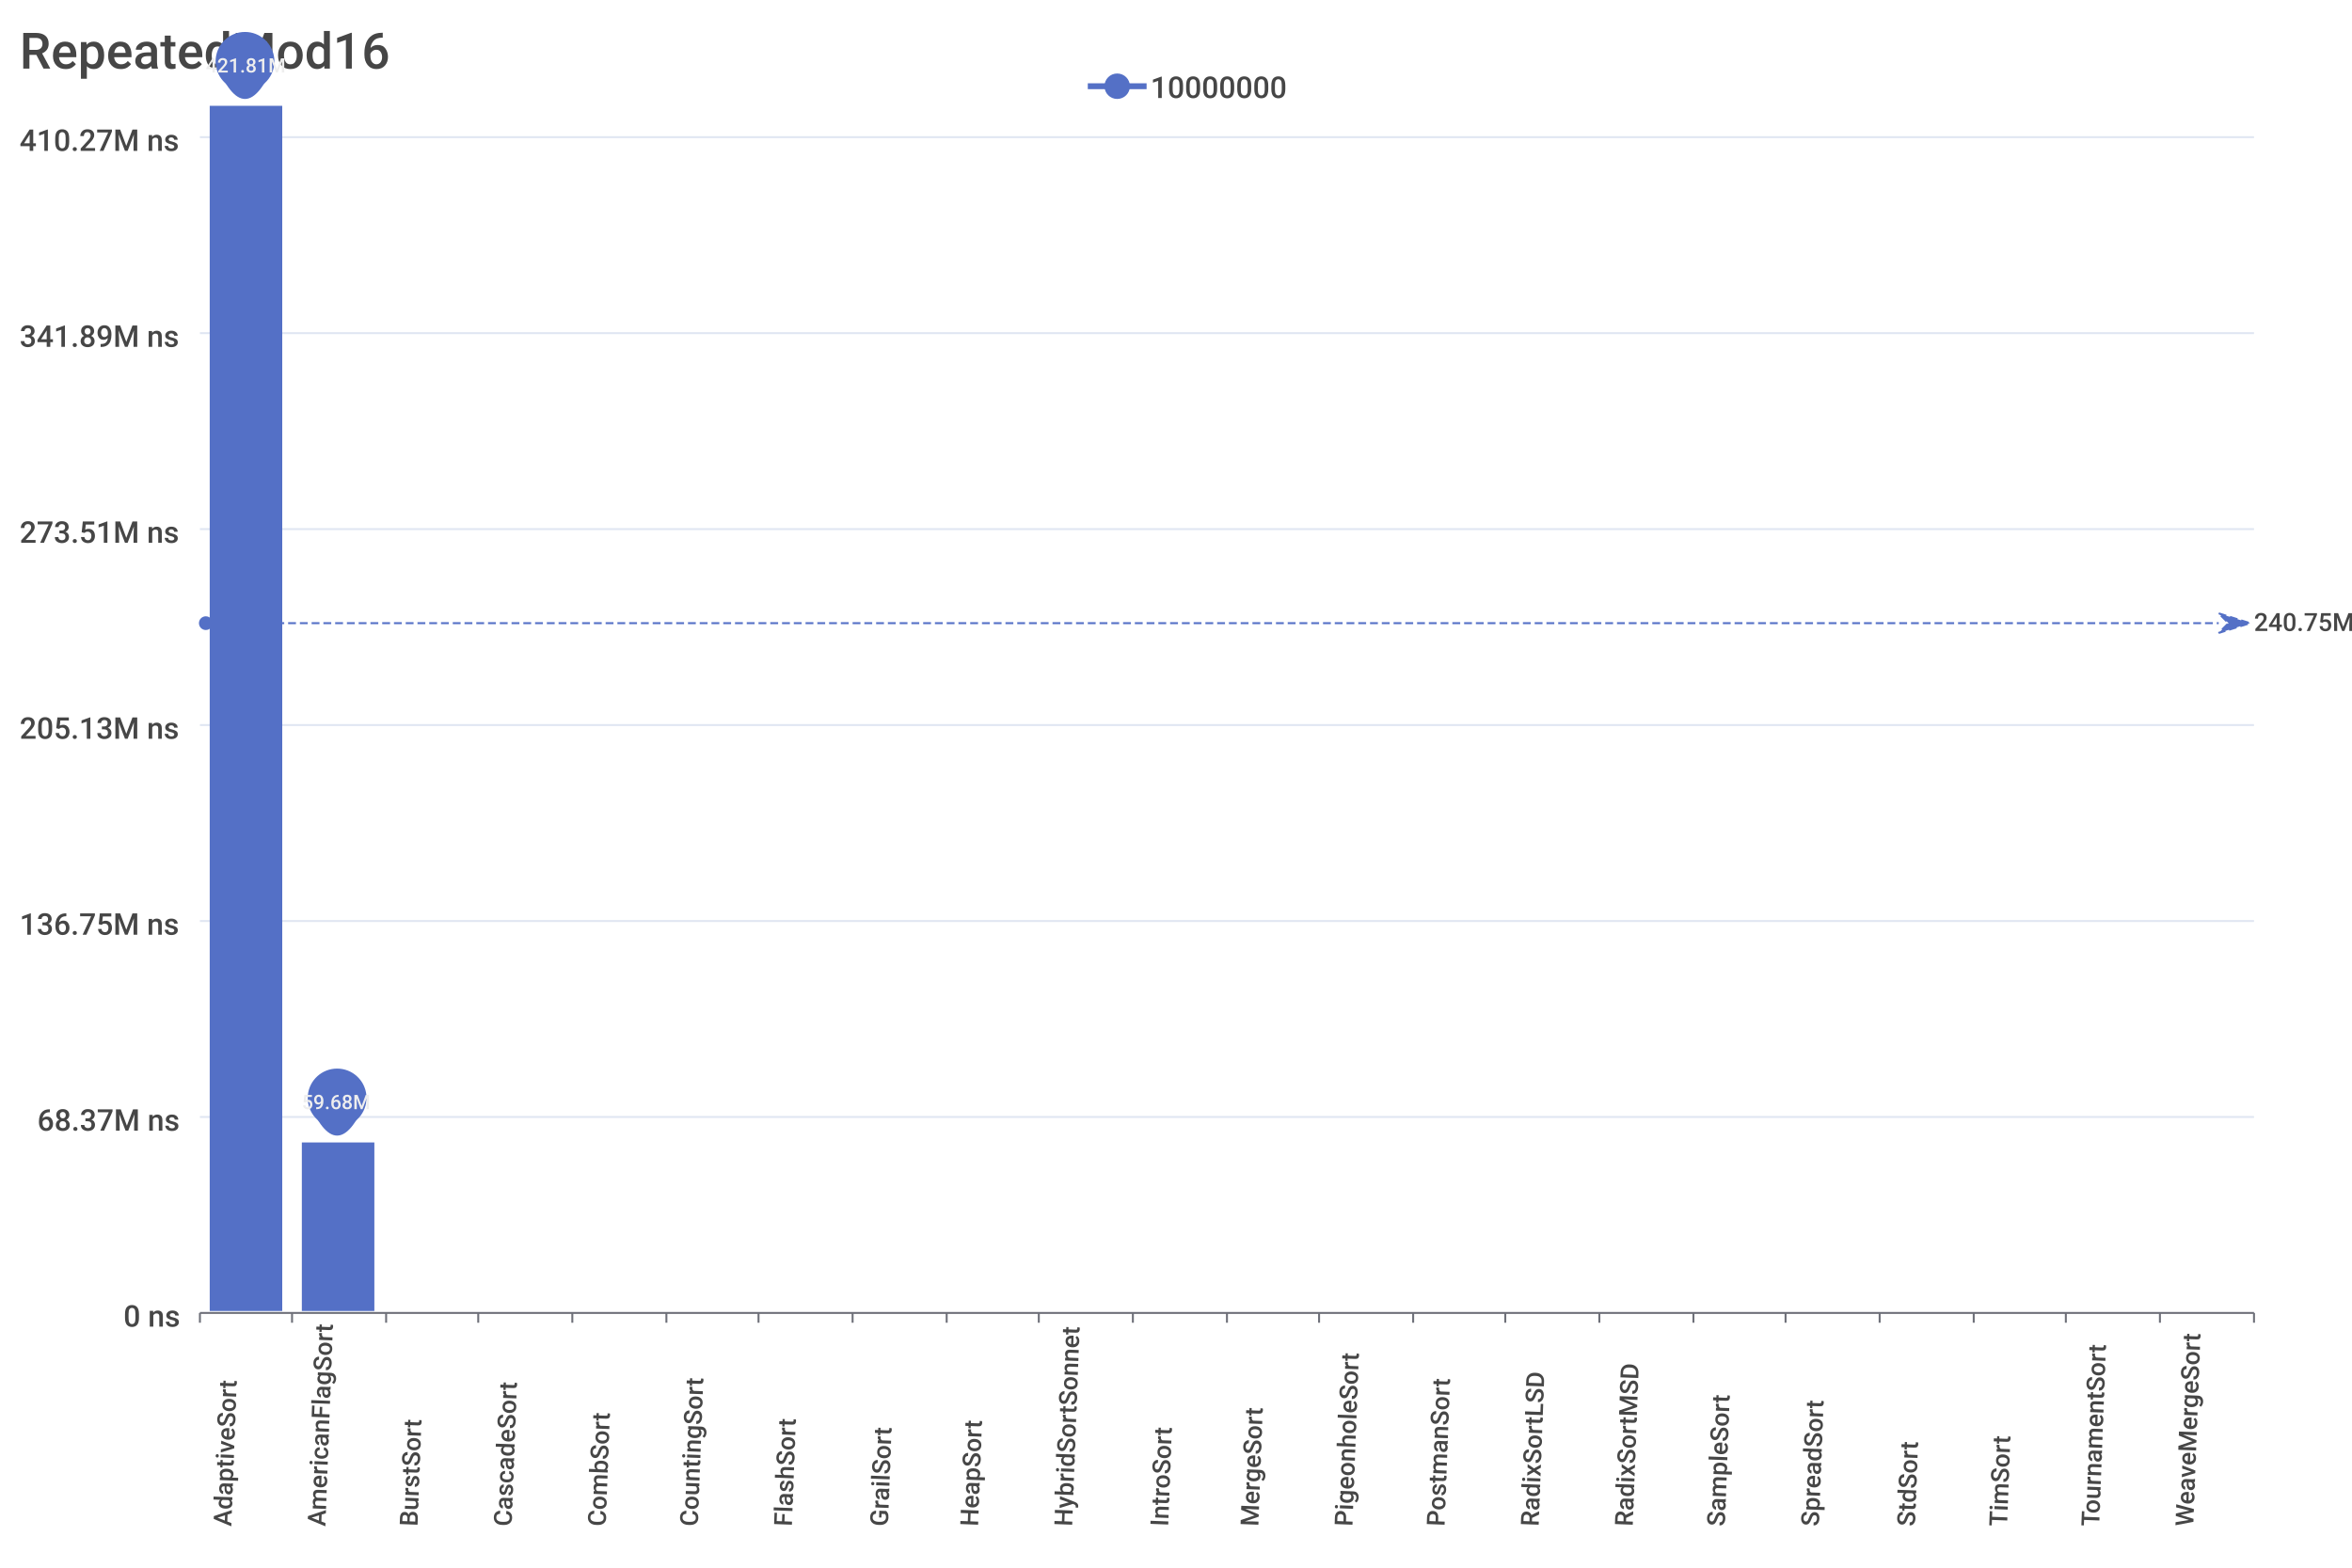
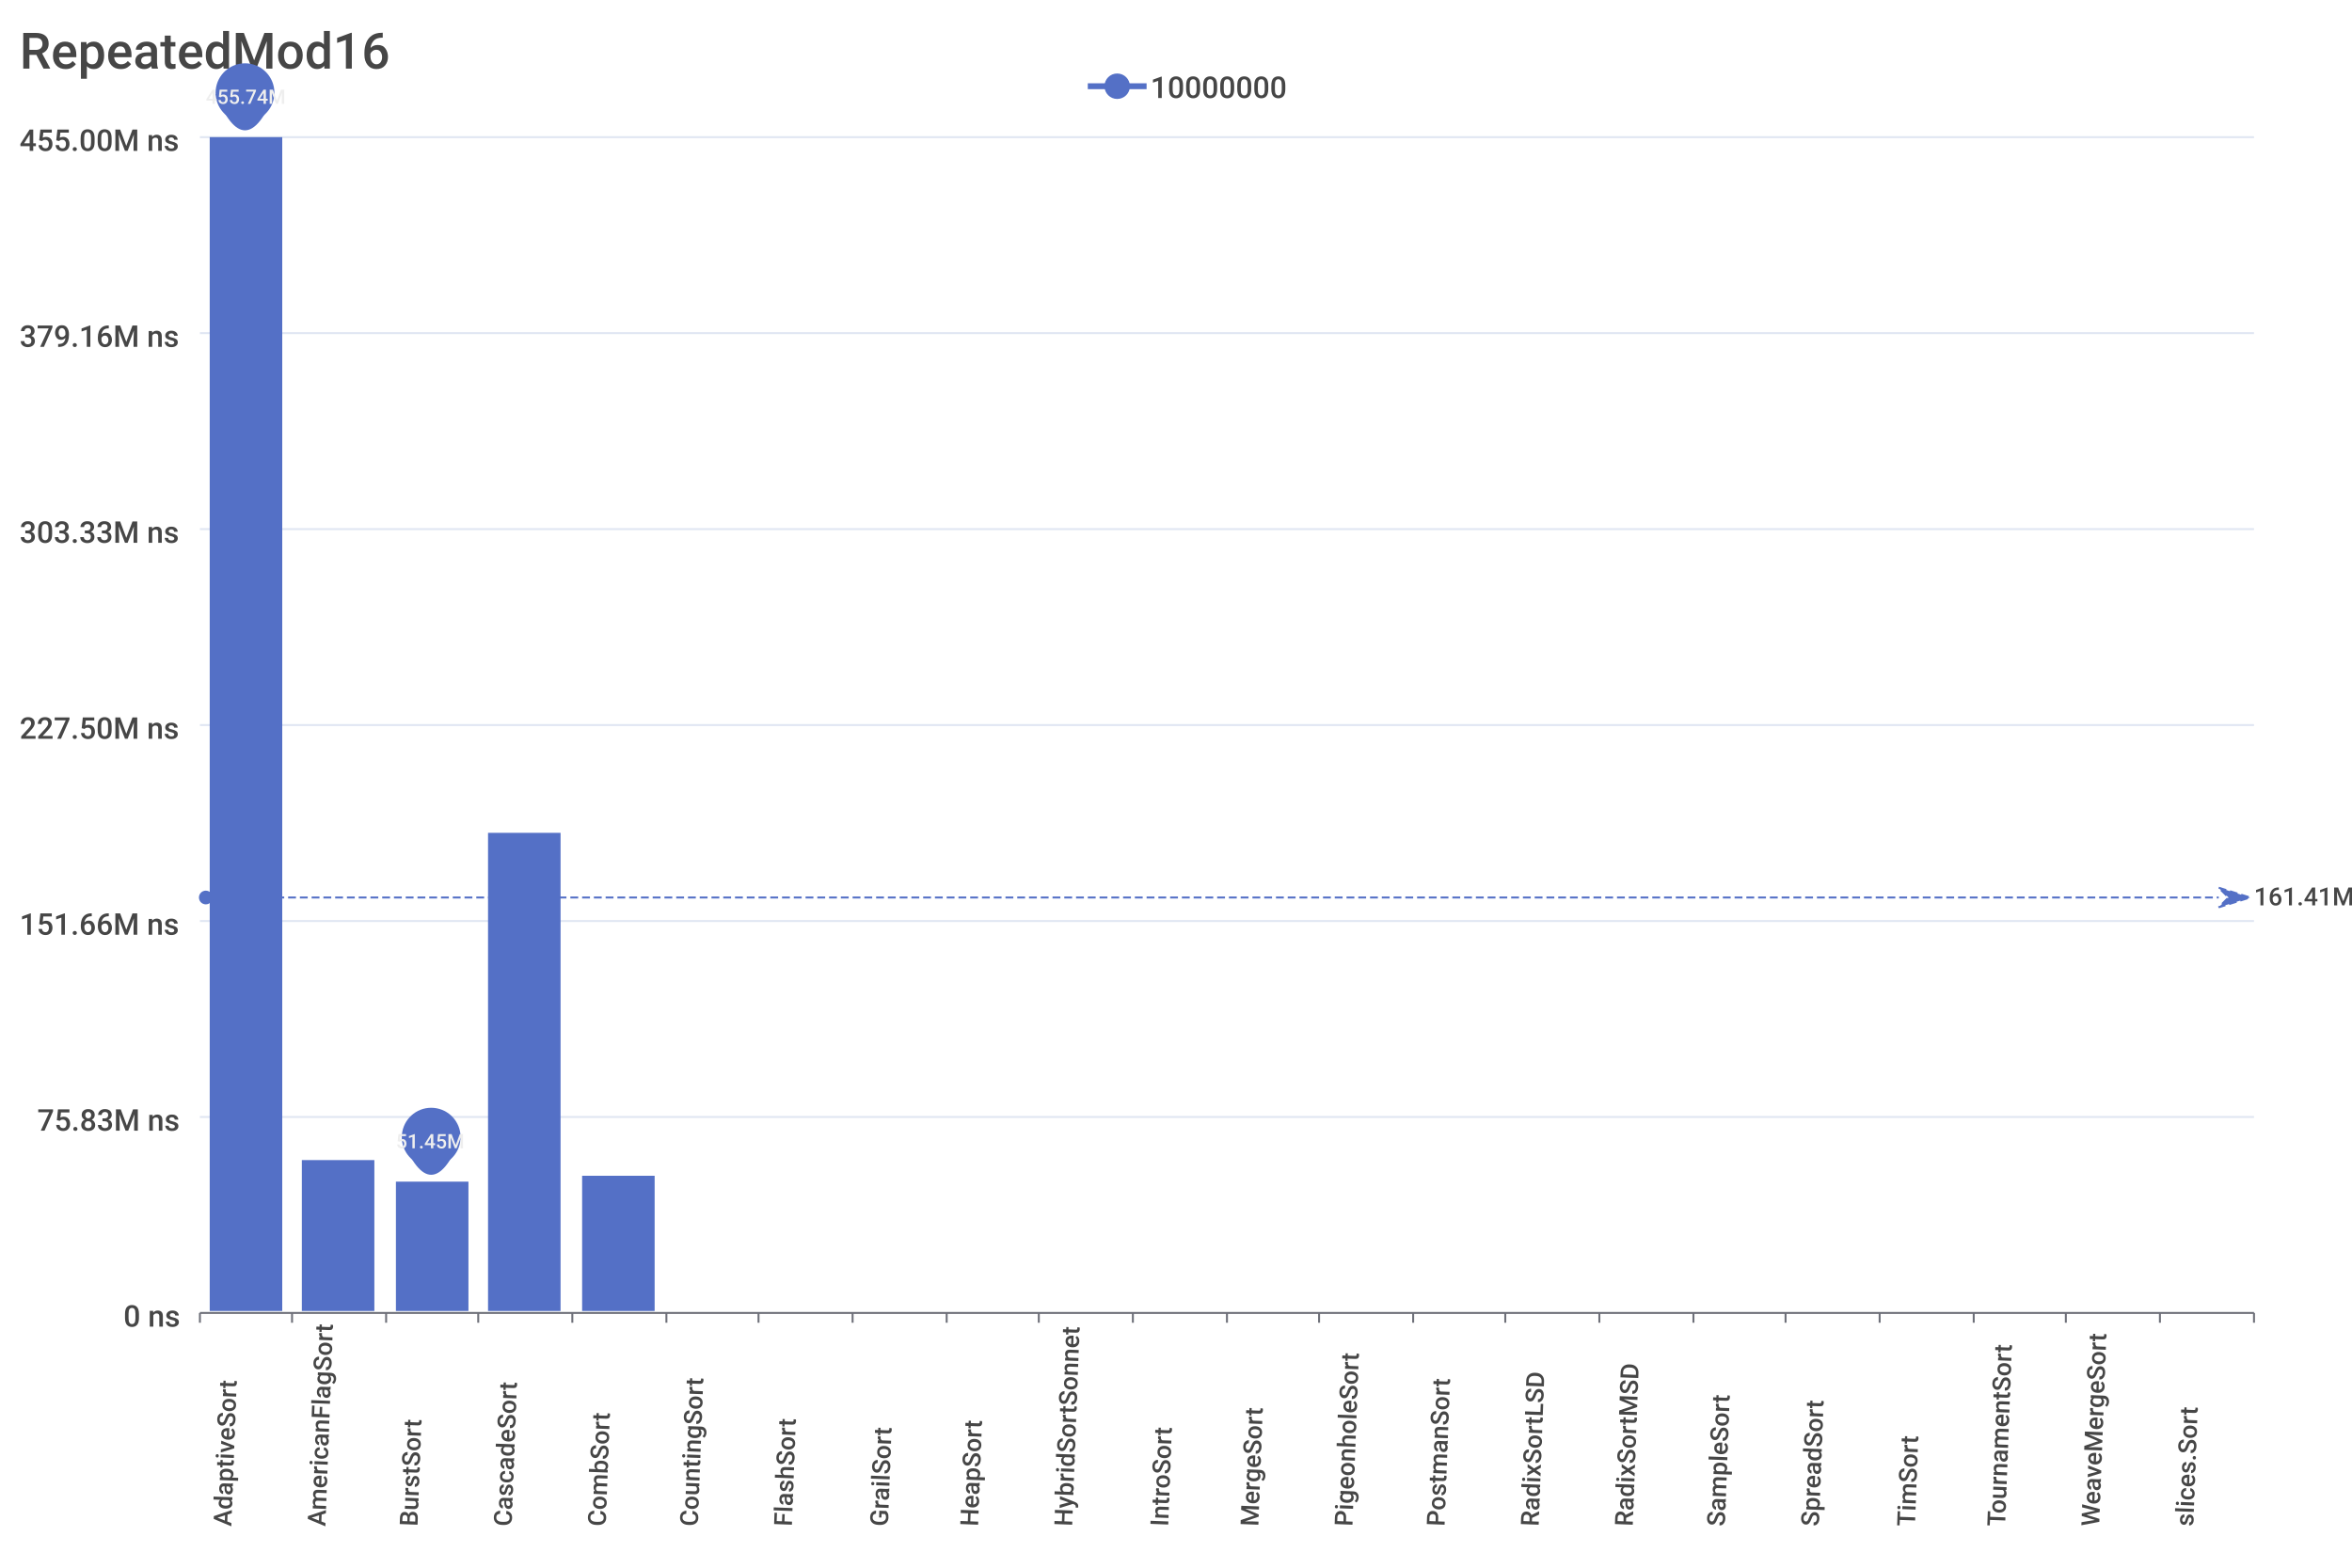
<svg xmlns="http://www.w3.org/2000/svg" width="1200" height="800">\n<path d="M 0 0 L 1200 0 L 1200 800 L 0 800 L 0 0" style="stroke-width:0;stroke:none;fill:rgba(255,255,255,1.0)" />
  <path d="M 555 44 L 585 44" style="stroke-width:3;stroke:rgba(84,112,198,1.0);fill:rgba(84,112,198,1.0)" />
  <circle cx="570" cy="44" r="5" style="stroke-width:3;stroke:rgba(84,112,198,1.0);fill:rgba(84,112,198,1.0)" />
  <path d="" style="stroke-width:3;stroke:rgba(84,112,198,1.0);fill:rgba(84,112,198,1.0)" />
  <text x="587" y="50" style="stroke-width:0;stroke:none;fill:rgba(70,70,70,1.0);font-size:15.3px;font-family:'Roboto Medium',sans-serif">10000000</text>
  <text x="10" y="35" style="stroke-width:0;stroke:none;fill:rgba(70,70,70,1.0);font-size:25.6px;font-family:'Roboto Medium',sans-serif">RepeatedMod16</text>
-   <text x="10" y="77" style="stroke-width:0;stroke:none;fill:rgba(70,70,70,1.0);font-size:15.3px;font-family:'Roboto Medium',sans-serif">410.27M ns</text>
-   <text x="10" y="177" style="stroke-width:0;stroke:none;fill:rgba(70,70,70,1.0);font-size:15.3px;font-family:'Roboto Medium',sans-serif">341.89M ns</text>
-   <text x="10" y="277" style="stroke-width:0;stroke:none;fill:rgba(70,70,70,1.0);font-size:15.3px;font-family:'Roboto Medium',sans-serif">273.51M ns</text>
-   <text x="10" y="377" style="stroke-width:0;stroke:none;fill:rgba(70,70,70,1.0);font-size:15.3px;font-family:'Roboto Medium',sans-serif">205.13M ns</text>
-   <text x="10" y="477" style="stroke-width:0;stroke:none;fill:rgba(70,70,70,1.0);font-size:15.3px;font-family:'Roboto Medium',sans-serif">136.75M ns</text>
-   <text x="19" y="577" style="stroke-width:0;stroke:none;fill:rgba(70,70,70,1.0);font-size:15.3px;font-family:'Roboto Medium',sans-serif">68.37M ns</text>
+   <text x="10" y="77" style="stroke-width:0;stroke:none;fill:rgba(70,70,70,1.0);font-size:15.3px;font-family:'Roboto Medium',sans-serif">455.00M ns</text>
+   <text x="10" y="177" style="stroke-width:0;stroke:none;fill:rgba(70,70,70,1.0);font-size:15.3px;font-family:'Roboto Medium',sans-serif">379.16M ns</text>
+   <text x="10" y="277" style="stroke-width:0;stroke:none;fill:rgba(70,70,70,1.0);font-size:15.3px;font-family:'Roboto Medium',sans-serif">303.33M ns</text>
+   <text x="10" y="377" style="stroke-width:0;stroke:none;fill:rgba(70,70,70,1.0);font-size:15.3px;font-family:'Roboto Medium',sans-serif">227.50M ns</text>
+   <text x="10" y="477" style="stroke-width:0;stroke:none;fill:rgba(70,70,70,1.0);font-size:15.3px;font-family:'Roboto Medium',sans-serif">151.66M ns</text>
+   <text x="19" y="577" style="stroke-width:0;stroke:none;fill:rgba(70,70,70,1.0);font-size:15.3px;font-family:'Roboto Medium',sans-serif">75.83M ns</text>
  <text x="63" y="677" style="stroke-width:0;stroke:none;fill:rgba(70,70,70,1.0);font-size:15.3px;font-family:'Roboto Medium',sans-serif">0 ns</text>
  <path d="M 102 70 L 1150 70" style="stroke-width:1;stroke:rgba(224,230,242,1.0);fill:none" />
  <path d="M 102 170 L 1150 170" style="stroke-width:1;stroke:rgba(224,230,242,1.0);fill:none" />
  <path d="M 102 270 L 1150 270" style="stroke-width:1;stroke:rgba(224,230,242,1.0);fill:none" />
  <path d="M 102 370 L 1150 370" style="stroke-width:1;stroke:rgba(224,230,242,1.0);fill:none" />
  <path d="M 102 470 L 1150 470" style="stroke-width:1;stroke:rgba(224,230,242,1.0);fill:none" />
  <path d="M 102 570 L 1150 570" style="stroke-width:1;stroke:rgba(224,230,242,1.0);fill:none" />
  <path d="M 102 675 L 102 670" style="stroke-width:1;stroke:rgba(110,112,121,1.0);fill:none" />
  <path d="M 149 675 L 149 670" style="stroke-width:1;stroke:rgba(110,112,121,1.0);fill:none" />
  <path d="M 197 675 L 197 670" style="stroke-width:1;stroke:rgba(110,112,121,1.0);fill:none" />
  <path d="M 244 675 L 244 670" style="stroke-width:1;stroke:rgba(110,112,121,1.0);fill:none" />
  <path d="M 292 675 L 292 670" style="stroke-width:1;stroke:rgba(110,112,121,1.0);fill:none" />
  <path d="M 340 675 L 340 670" style="stroke-width:1;stroke:rgba(110,112,121,1.0);fill:none" />
  <path d="M 387 675 L 387 670" style="stroke-width:1;stroke:rgba(110,112,121,1.0);fill:none" />
  <path d="M 435 675 L 435 670" style="stroke-width:1;stroke:rgba(110,112,121,1.0);fill:none" />
  <path d="M 483 675 L 483 670" style="stroke-width:1;stroke:rgba(110,112,121,1.0);fill:none" />
  <path d="M 530 675 L 530 670" style="stroke-width:1;stroke:rgba(110,112,121,1.0);fill:none" />
  <path d="M 578 675 L 578 670" style="stroke-width:1;stroke:rgba(110,112,121,1.0);fill:none" />
  <path d="M 626 675 L 626 670" style="stroke-width:1;stroke:rgba(110,112,121,1.0);fill:none" />
  <path d="M 673 675 L 673 670" style="stroke-width:1;stroke:rgba(110,112,121,1.0);fill:none" />
  <path d="M 721 675 L 721 670" style="stroke-width:1;stroke:rgba(110,112,121,1.0);fill:none" />
  <path d="M 768 675 L 768 670" style="stroke-width:1;stroke:rgba(110,112,121,1.0);fill:none" />
  <path d="M 816 675 L 816 670" style="stroke-width:1;stroke:rgba(110,112,121,1.0);fill:none" />
  <path d="M 864 675 L 864 670" style="stroke-width:1;stroke:rgba(110,112,121,1.0);fill:none" />
  <path d="M 911 675 L 911 670" style="stroke-width:1;stroke:rgba(110,112,121,1.0);fill:none" />
  <path d="M 959 675 L 959 670" style="stroke-width:1;stroke:rgba(110,112,121,1.0);fill:none" />
  <path d="M 1007 675 L 1007 670" style="stroke-width:1;stroke:rgba(110,112,121,1.0);fill:none" />
  <path d="M 1054 675 L 1054 670" style="stroke-width:1;stroke:rgba(110,112,121,1.0);fill:none" />
  <path d="M 1102 675 L 1102 670" style="stroke-width:1;stroke:rgba(110,112,121,1.0);fill:none" />
  <path d="M 1150 675 L 1150 670" style="stroke-width:1;stroke:rgba(110,112,121,1.0);fill:none" />
  <path d="M 102 670 L 1150 670" style="stroke-width:1;stroke:rgba(110,112,121,1.0);fill:none" />
  <text x="118" y="779" style="stroke-width:0;stroke:none;fill:rgba(70,70,70,1.0);font-size:12.8px;font-family:'Roboto Medium',sans-serif" transform="rotate(272.15,118,779)">AdaptiveSort</text>
  <text x="166" y="779" style="stroke-width:0;stroke:none;fill:rgba(70,70,70,1.0);font-size:12.8px;font-family:'Roboto Medium',sans-serif" transform="rotate(272.15,166,779)">AmericanFlagSort</text>
  <text x="213" y="779" style="stroke-width:0;stroke:none;fill:rgba(70,70,70,1.0);font-size:12.8px;font-family:'Roboto Medium',sans-serif" transform="rotate(272.15,213,779)">BurstSort</text>
  <text x="261" y="779" style="stroke-width:0;stroke:none;fill:rgba(70,70,70,1.0);font-size:12.8px;font-family:'Roboto Medium',sans-serif" transform="rotate(272.15,261,779)">CascadeSort</text>
  <text x="309" y="779" style="stroke-width:0;stroke:none;fill:rgba(70,70,70,1.0);font-size:12.8px;font-family:'Roboto Medium',sans-serif" transform="rotate(272.15,309,779)">CombSort</text>
  <text x="356" y="779" style="stroke-width:0;stroke:none;fill:rgba(70,70,70,1.0);font-size:12.8px;font-family:'Roboto Medium',sans-serif" transform="rotate(272.15,356,779)">CountingSort</text>
  <text x="404" y="779" style="stroke-width:0;stroke:none;fill:rgba(70,70,70,1.0);font-size:12.8px;font-family:'Roboto Medium',sans-serif" transform="rotate(272.15,404,779)">FlashSort</text>
  <text x="453" y="779" style="stroke-width:0;stroke:none;fill:rgba(70,70,70,1.0);font-size:12.8px;font-family:'Roboto Medium',sans-serif" transform="rotate(272.15,453,779)">GrailSort</text>
  <text x="499" y="779" style="stroke-width:0;stroke:none;fill:rgba(70,70,70,1.0);font-size:12.8px;font-family:'Roboto Medium',sans-serif" transform="rotate(272.15,499,779)">HeapSort</text>
  <text x="547" y="779" style="stroke-width:0;stroke:none;fill:rgba(70,70,70,1.0);font-size:12.8px;font-family:'Roboto Medium',sans-serif" transform="rotate(272.15,547,779)">HybridSortSonnet</text>
  <text x="596" y="779" style="stroke-width:0;stroke:none;fill:rgba(70,70,70,1.0);font-size:12.8px;font-family:'Roboto Medium',sans-serif" transform="rotate(272.15,596,779)">IntroSort</text>
  <text x="642" y="779" style="stroke-width:0;stroke:none;fill:rgba(70,70,70,1.0);font-size:12.8px;font-family:'Roboto Medium',sans-serif" transform="rotate(272.15,642,779)">MergeSort</text>
  <text x="690" y="779" style="stroke-width:0;stroke:none;fill:rgba(70,70,70,1.0);font-size:12.8px;font-family:'Roboto Medium',sans-serif" transform="rotate(272.15,690,779)">PigeonholeSort</text>
  <text x="737" y="779" style="stroke-width:0;stroke:none;fill:rgba(70,70,70,1.0);font-size:12.8px;font-family:'Roboto Medium',sans-serif" transform="rotate(272.15,737,779)">PostmanSort</text>
  <text x="785" y="779" style="stroke-width:0;stroke:none;fill:rgba(70,70,70,1.0);font-size:12.8px;font-family:'Roboto Medium',sans-serif" transform="rotate(272.15,785,779)">RadixSortLSD</text>
  <text x="833" y="779" style="stroke-width:0;stroke:none;fill:rgba(70,70,70,1.0);font-size:12.8px;font-family:'Roboto Medium',sans-serif" transform="rotate(272.15,833,779)">RadixSortMSD</text>
  <text x="880" y="779" style="stroke-width:0;stroke:none;fill:rgba(70,70,70,1.0);font-size:12.8px;font-family:'Roboto Medium',sans-serif" transform="rotate(272.15,880,779)">SampleSort</text>
  <text x="928" y="779" style="stroke-width:0;stroke:none;fill:rgba(70,70,70,1.0);font-size:12.8px;font-family:'Roboto Medium',sans-serif" transform="rotate(272.15,928,779)">SpreadSort</text>
-   <text x="977" y="779" style="stroke-width:0;stroke:none;fill:rgba(70,70,70,1.0);font-size:12.8px;font-family:'Roboto Medium',sans-serif" transform="rotate(272.15,977,779)">StdSort</text>
-   <text x="1024" y="779" style="stroke-width:0;stroke:none;fill:rgba(70,70,70,1.0);font-size:12.8px;font-family:'Roboto Medium',sans-serif" transform="rotate(272.15,1024,779)">TimSort</text>
-   <text x="1071" y="779" style="stroke-width:0;stroke:none;fill:rgba(70,70,70,1.0);font-size:12.8px;font-family:'Roboto Medium',sans-serif" transform="rotate(272.15,1071,779)">TournamentSort</text>
-   <text x="1119" y="779" style="stroke-width:0;stroke:none;fill:rgba(70,70,70,1.0);font-size:12.8px;font-family:'Roboto Medium',sans-serif" transform="rotate(272.15,1119,779)">WeaveMergeSort</text>
-   <path d="M 107 54 L 144 54 L 144 669 L 107 669 L 107 54" style="stroke-width:0;stroke:none;fill:rgba(84,112,198,1.0)" />
-   <path d="M 154 583 L 191 583 L 191 669 L 154 669 L 154 583" style="stroke-width:0;stroke:none;fill:rgba(84,112,198,1.0)" />
-   <path d="M 122 46 A 15 15 330.00 1 1 128 46 L 125 32 Z" style="stroke-width:0;stroke:none;fill:rgba(84,112,198,1.0)" />
-   <path d="M 110 32 Q125,69 140,32 Z" style="stroke-width:0;stroke:none;fill:rgba(84,112,198,1.0)" />
-   <text x="105" y="37" style="stroke-width:0;stroke:none;fill:rgba(238,238,238,1.0);font-size:10.2px;font-family:'Roboto Medium',sans-serif">421.81M</text>
-   <path d="M 169 575 A 15 15 330.00 1 1 175 575 L 172 561 Z" style="stroke-width:0;stroke:none;fill:rgba(84,112,198,1.0)" />
-   <path d="M 157 561 Q172,598 187,561 Z" style="stroke-width:0;stroke:none;fill:rgba(84,112,198,1.0)" />
-   <text x="154" y="566" style="stroke-width:0;stroke:none;fill:rgba(238,238,238,1.0);font-size:10.2px;font-family:'Roboto Medium',sans-serif">59.68M</text>
-   <circle cx="105" cy="318" r="3" style="stroke-width:1;stroke:rgba(84,112,198,1.0);fill:rgba(84,112,198,1.0)" />
+   <text x="977" y="779" style="stroke-width:0;stroke:none;fill:rgba(70,70,70,1.0);font-size:12.8px;font-family:'Roboto Medium',sans-serif" transform="rotate(272.15,977,779)">TimSort</text>
+   <text x="1023" y="779" style="stroke-width:0;stroke:none;fill:rgba(70,70,70,1.0);font-size:12.8px;font-family:'Roboto Medium',sans-serif" transform="rotate(272.15,1023,779)">TournamentSort</text>
+   <text x="1071" y="779" style="stroke-width:0;stroke:none;fill:rgba(70,70,70,1.0);font-size:12.8px;font-family:'Roboto Medium',sans-serif" transform="rotate(272.15,1071,779)">WeaveMergeSort</text>
+   <text x="1119" y="779" style="stroke-width:0;stroke:none;fill:rgba(70,70,70,1.0);font-size:12.8px;font-family:'Roboto Medium',sans-serif" transform="rotate(272.15,1119,779)">slices.Sort</text>
+   <path d="M 107 70 L 144 70 L 144 669 L 107 669 L 107 70" style="stroke-width:0;stroke:none;fill:rgba(84,112,198,1.0)" />
+   <path d="M 154 592 L 191 592 L 191 669 L 154 669 L 154 592" style="stroke-width:0;stroke:none;fill:rgba(84,112,198,1.0)" />
+   <path d="M 202 603 L 239 603 L 239 669 L 202 669 L 202 603" style="stroke-width:0;stroke:none;fill:rgba(84,112,198,1.0)" />
+   <path d="M 249 425 L 286 425 L 286 669 L 249 669 L 249 425" style="stroke-width:0;stroke:none;fill:rgba(84,112,198,1.0)" />
+   <path d="M 297 600 L 334 600 L 334 669 L 297 669 L 297 600" style="stroke-width:0;stroke:none;fill:rgba(84,112,198,1.0)" />
+   <path d="M 122 62 A 15 15 330.00 1 1 128 62 L 125 48 Z" style="stroke-width:0;stroke:none;fill:rgba(84,112,198,1.0)" />
+   <path d="M 110 48 Q125,85 140,48 Z" style="stroke-width:0;stroke:none;fill:rgba(84,112,198,1.0)" />
+   <text x="105" y="53" style="stroke-width:0;stroke:none;fill:rgba(238,238,238,1.0);font-size:10.2px;font-family:'Roboto Medium',sans-serif">455.74M</text>
+   <path d="M 217 595 A 15 15 330.00 1 1 223 595 L 220 581 Z" style="stroke-width:0;stroke:none;fill:rgba(84,112,198,1.0)" />
+   <path d="M 205 581 Q220,618 235,581 Z" style="stroke-width:0;stroke:none;fill:rgba(84,112,198,1.0)" />
+   <text x="202" y="586" style="stroke-width:0;stroke:none;fill:rgba(238,238,238,1.0);font-size:10.2px;font-family:'Roboto Medium',sans-serif">51.45M</text>
+   <circle cx="105" cy="458" r="3" style="stroke-width:1;stroke:rgba(84,112,198,1.0);fill:rgba(84,112,198,1.0)" />
  <path stroke-dasharray="4.0, 2.0" d="" style="stroke-width:1;stroke:rgba(84,112,198,1.0);fill:rgba(84,112,198,1.0)" />
-   <path stroke-dasharray="4.0, 2.0" d="M 111 318 L 1132 318" style="stroke-width:1;stroke:rgba(84,112,198,1.0);fill:rgba(84,112,198,1.0)" />
-   <path stroke-dasharray="4.0, 2.0" d="M 1132 313 L 1148 318 L 1132 323 L 1137 318 L 1132 313" style="stroke-width:1;stroke:rgba(84,112,198,1.0);fill:rgba(84,112,198,1.0)" />
-   <text x="1150" y="322" style="stroke-width:0;stroke:none;fill:rgba(70,70,70,1.0);font-size:12.8px;font-family:'Roboto Medium',sans-serif">240.75M</text>
+   <path stroke-dasharray="4.0, 2.0" d="M 111 458 L 1132 458" style="stroke-width:1;stroke:rgba(84,112,198,1.0);fill:rgba(84,112,198,1.0)" />
+   <path stroke-dasharray="4.0, 2.0" d="M 1132 453 L 1148 458 L 1132 463 L 1137 458 L 1132 453" style="stroke-width:1;stroke:rgba(84,112,198,1.0);fill:rgba(84,112,198,1.0)" />
+   <text x="1150" y="462" style="stroke-width:0;stroke:none;fill:rgba(70,70,70,1.0);font-size:12.8px;font-family:'Roboto Medium',sans-serif">161.41M</text>
</svg>
